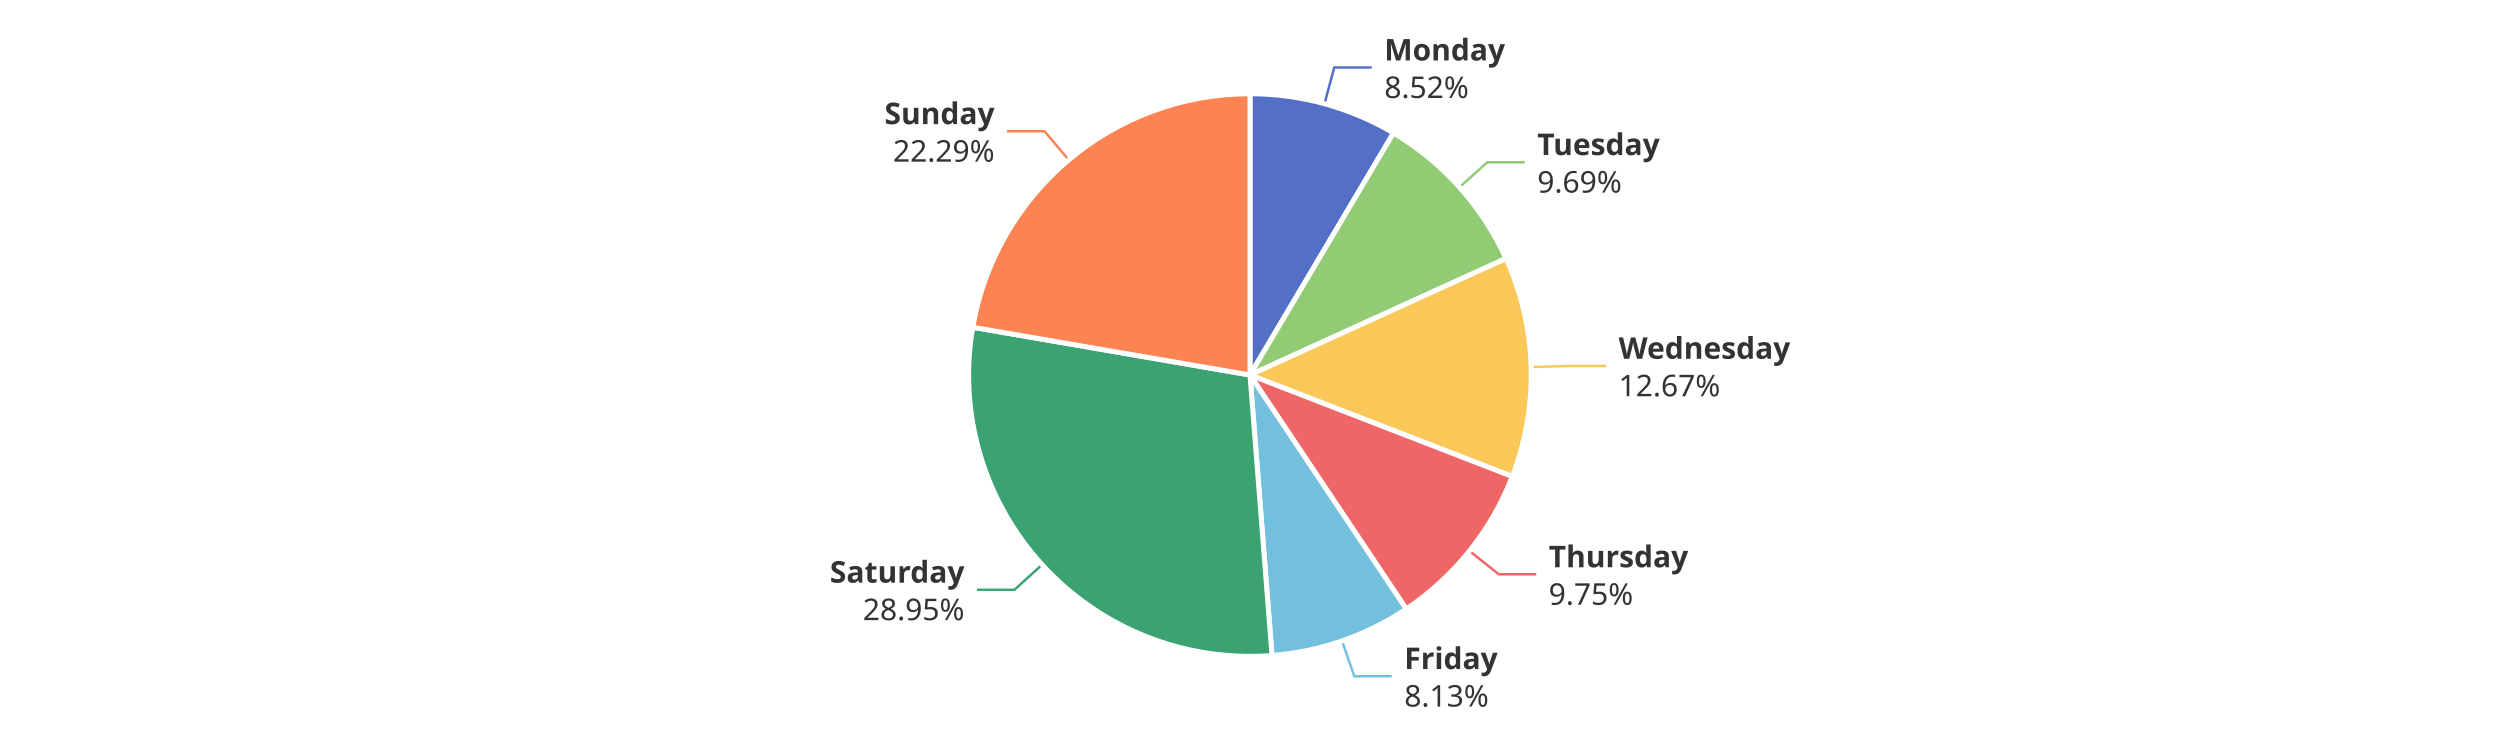
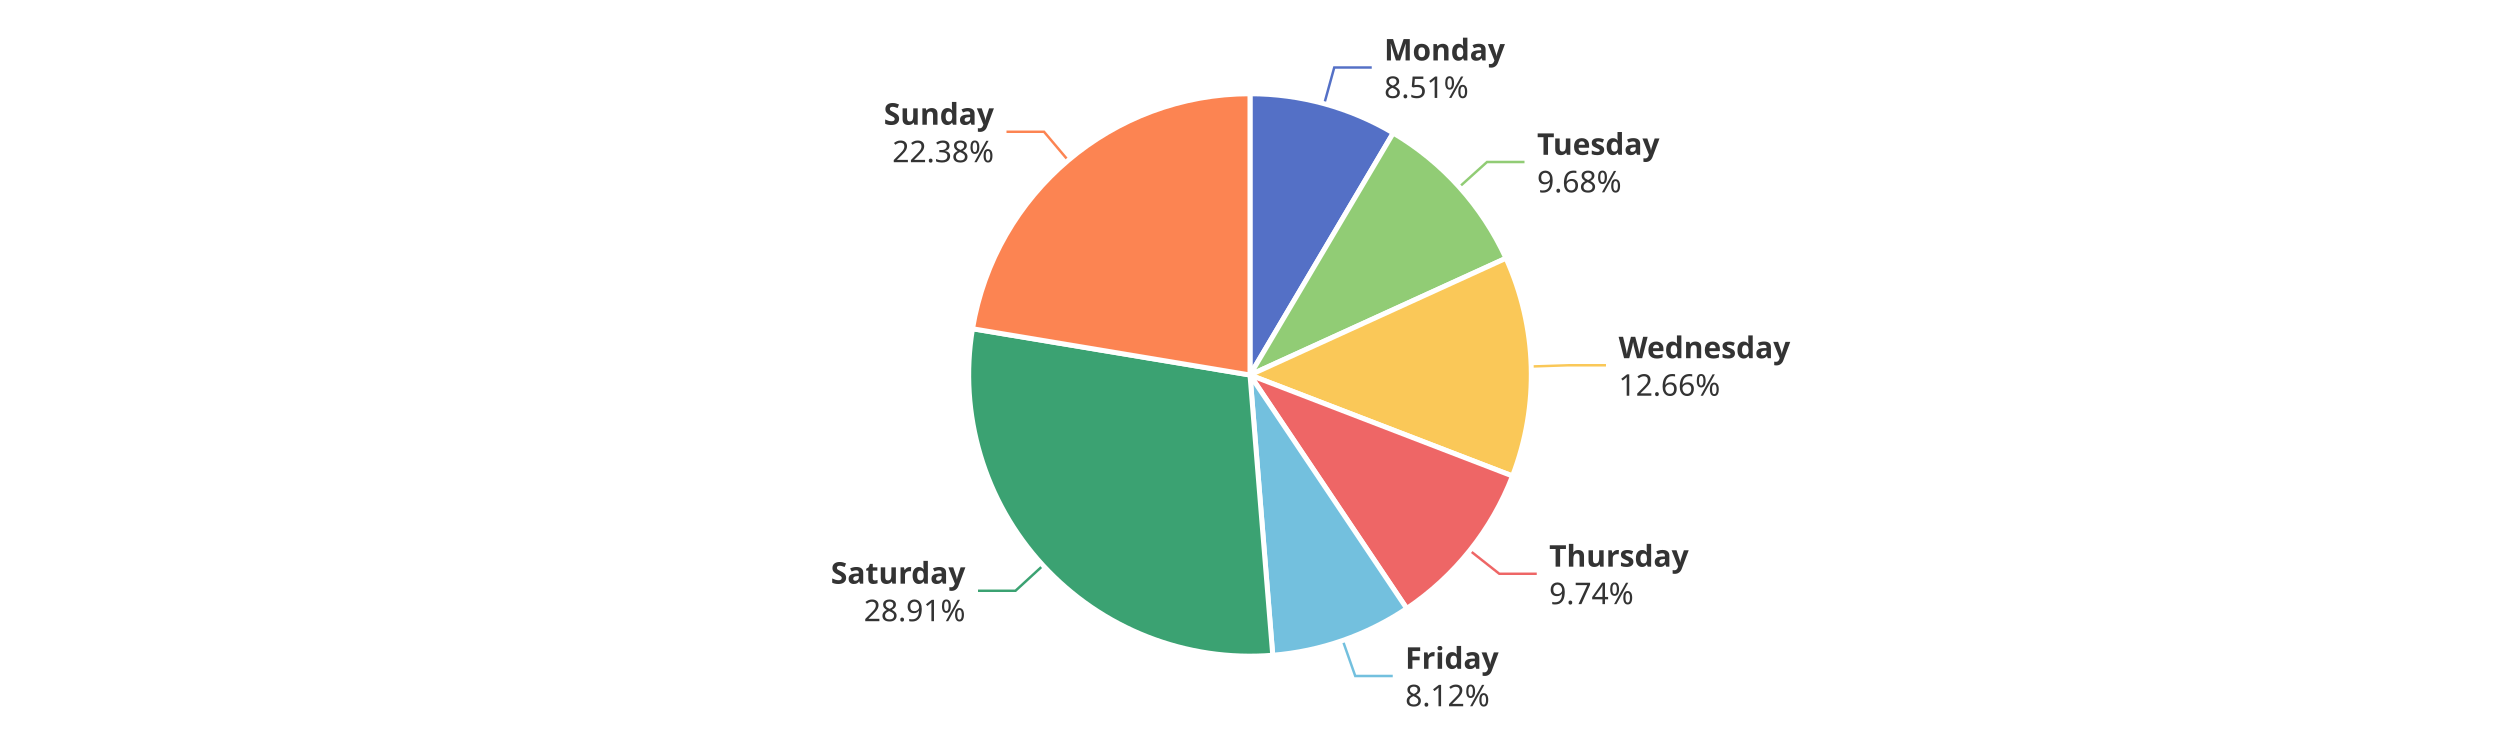
<svg xmlns="http://www.w3.org/2000/svg" width="1000" height="300" version="1.1" baseProfile="full" viewBox="0 0 1000 300">
  <rect width="1000" height="300" x="0" y="0" id="0" fill="#ffffff" />
-   <polyline points="529.8 41.5 533.7 27 548.7 27" fill="none" stroke="#5470c6" />
-   <polyline points="583.8 74.9 594.9 64.9 609.9 64.9" fill="none" stroke="#91cc75" />
-   <polyline points="612.5 146.8 627.4 146.4 642.4 146.4" fill="none" stroke="#fac858" />
-   <polyline points="587.8 220.4 599.5 229.7 614.5 229.7" fill="none" stroke="#ee6666" />
-   <polyline points="536.8 256.3 541.7 270.5 556.7 270.5" fill="none" stroke="#73c0de" />
-   <polyline points="416.9 225.8 405.8 235.9 390.8 235.9" fill="none" stroke="#3ba272" />
-   <polyline points="427.5 64 417.8 52.5 402.8 52.5" fill="none" stroke="#fc8452" />
-   <path d="M500 37.5A112.5 112.5 0 0 1 557.4 53.2L500 150Z" fill="#5470c6" stroke="#fff" stroke-width="2" stroke-linejoin="round" />
-   <path d="M557.4 53.2A112.5 112.5 0 0 1 602.4 103.4L500 150Z" fill="#91cc75" stroke="#fff" stroke-width="2" stroke-linejoin="round" />
-   <path d="M602.4 103.4A112.5 112.5 0 0 1 604.9 190.6L500 150Z" fill="#fac858" stroke="#fff" stroke-width="2" stroke-linejoin="round" />
-   <path d="M604.9 190.6A112.5 112.5 0 0 1 562.5 243.6L500 150Z" fill="#ee6666" stroke="#fff" stroke-width="2" stroke-linejoin="round" />
-   <path d="M562.5 243.6A112.5 112.5 0 0 1 508.8 262.2L500 150Z" fill="#73c0de" stroke="#fff" stroke-width="2" stroke-linejoin="round" />
-   <path d="M508.8 262.2A112.5 112.5 0 0 1 389.1 130.9L500 150Z" fill="#3ba272" stroke="#fff" stroke-width="2" stroke-linejoin="round" />
-   <path d="M389.1 130.9A112.5 112.5 0 0 1 500 37.5L500 150Z" fill="#fc8452" stroke="#fff" stroke-width="2" stroke-linejoin="round" />
-   <path d="M0 -15l42.8 0l0 30l-42.8 0Z" transform="translate(553.7211 27.0401)" fill="none" />
-   <text dominant-baseline="central" text-anchor="start" style="font-size:12px;font-family:sans-serif;font-weight:bold;" y="-7.5" transform="translate(553.7211 27.0401)" fill="#333" stroke="rgb(255,255,255)" stroke-width="2" paint-order="stroke" stroke-miterlimit="2">Monday</text>
-   <text dominant-baseline="central" text-anchor="start" style="font-size:12px;font-family:sans-serif;" y="7.5" transform="translate(553.7211 27.0401)" fill="#333" stroke="rgb(255,255,255)" stroke-width="2" paint-order="stroke" stroke-miterlimit="2">8.52%</text>
-   <path d="M0 -15l46.2 0l0 30l-46.2 0Z" transform="translate(614.9205 64.8745)" fill="none" />
-   <text dominant-baseline="central" text-anchor="start" style="font-size:12px;font-family:sans-serif;font-weight:bold;" y="-7.5" transform="translate(614.9205 64.8745)" fill="#333" stroke="rgb(255,255,255)" stroke-width="2" paint-order="stroke" stroke-miterlimit="2">Tuesday</text>
-   <text dominant-baseline="central" text-anchor="start" style="font-size:12px;font-family:sans-serif;" y="7.5" transform="translate(614.9205 64.8745)" fill="#333" stroke="rgb(255,255,255)" stroke-width="2" paint-order="stroke" stroke-miterlimit="2">9.69%</text>
-   <path d="M0 -15l63.6 0l0 30l-63.6 0Z" transform="translate(647.4479 146.3555)" fill="none" />
-   <text dominant-baseline="central" text-anchor="start" style="font-size:12px;font-family:sans-serif;font-weight:bold;" y="-7.5" transform="translate(647.4479 146.3555)" fill="#333" stroke="rgb(255,255,255)" stroke-width="2" paint-order="stroke" stroke-miterlimit="2">Wednesday</text>
-   <text dominant-baseline="central" text-anchor="start" style="font-size:12px;font-family:sans-serif;" y="7.5" transform="translate(647.4479 146.3555)" fill="#333" stroke="rgb(255,255,255)" stroke-width="2" paint-order="stroke" stroke-miterlimit="2">12.67%</text>
-   <path d="M0 -15l50.2 0l0 30l-50.2 0Z" transform="translate(619.4798 229.7497)" fill="none" />
-   <text dominant-baseline="central" text-anchor="start" style="font-size:12px;font-family:sans-serif;font-weight:bold;" y="-7.5" transform="translate(619.4798 229.7497)" fill="#333" stroke="rgb(255,255,255)" stroke-width="2" paint-order="stroke" stroke-miterlimit="2">Thursday</text>
-   <text dominant-baseline="central" text-anchor="start" style="font-size:12px;font-family:sans-serif;" y="7.5" transform="translate(619.4798 229.7497)" fill="#333" stroke="rgb(255,255,255)" stroke-width="2" paint-order="stroke" stroke-miterlimit="2">9.75%</text>
-   <path d="M0 -15l34.2 0l0 30l-34.2 0Z" transform="translate(561.7161 270.4824)" fill="none" />
-   <text dominant-baseline="central" text-anchor="start" style="font-size:12px;font-family:sans-serif;font-weight:bold;" y="-7.5" transform="translate(561.7161 270.4824)" fill="#333" stroke="rgb(255,255,255)" stroke-width="2" paint-order="stroke" stroke-miterlimit="2">Friday</text>
-   <text dominant-baseline="central" text-anchor="start" style="font-size:12px;font-family:sans-serif;" y="7.5" transform="translate(561.7161 270.4824)" fill="#333" stroke="rgb(255,255,255)" stroke-width="2" paint-order="stroke" stroke-miterlimit="2">8.13%</text>
-   <path d="M-48.2 -15l48.2 0l0 30l-48.2 0Z" transform="translate(385.778 235.8979)" fill="none" />
-   <text dominant-baseline="central" text-anchor="end" style="font-size:12px;font-family:sans-serif;font-weight:bold;" y="-7.5" transform="translate(385.778 235.8979)" fill="#333" stroke="rgb(255,255,255)" stroke-width="2" paint-order="stroke" stroke-miterlimit="2">Saturday</text>
-   <text dominant-baseline="central" text-anchor="end" style="font-size:12px;font-family:sans-serif;" y="7.5" transform="translate(385.778 235.8979)" fill="#333" stroke="rgb(255,255,255)" stroke-width="2" paint-order="stroke" stroke-miterlimit="2">28.95%</text>
-   <path d="M-40.9 -15l40.9 0l0 30l-40.9 0Z" transform="translate(397.8368 52.5041)" fill="none" />
-   <text dominant-baseline="central" text-anchor="end" style="font-size:12px;font-family:sans-serif;font-weight:bold;" y="-7.5" transform="translate(397.8368 52.5041)" fill="#333" stroke="rgb(255,255,255)" stroke-width="2" paint-order="stroke" stroke-miterlimit="2">Sunday</text>
-   <text dominant-baseline="central" text-anchor="end" style="font-size:12px;font-family:sans-serif;" y="7.5" transform="translate(397.8368 52.5041)" fill="#333" stroke="rgb(255,255,255)" stroke-width="2" paint-order="stroke" stroke-miterlimit="2">22.29%</text>
+   <polyline points="529.7 41.5 533.7 27 548.7 27" fill="none" stroke="#5470c6" />
+   <polyline points="583.7 74.8 594.8 64.8 609.8 64.8" fill="none" stroke="#91cc75" />
+   <polyline points="612.4 146.6 627.4 146.1 642.4 146.1" fill="none" stroke="#fac858" />
+   <polyline points="587.9 220.2 599.7 229.5 614.7 229.5" fill="none" stroke="#ee6666" />
+   <polyline points="537.1 256.2 542.1 270.4 557.1 270.4" fill="none" stroke="#73c0de" />
+   <polyline points="417.2 226.2 406.2 236.3 391.2 236.3" fill="none" stroke="#3ba272" />
+   <polyline points="427.3 64.2 417.6 52.7 402.6 52.7" fill="none" stroke="#fc8452" />
+   <path d="M500 37.5A112.5 112.5 0 0 1 557.3 53.2L500 150Z" fill="#5470c6" stroke="#fff" stroke-width="2" stroke-linejoin="round" />
+   <path d="M557.3 53.2A112.5 112.5 0 0 1 602.4 103.3L500 150Z" fill="#91cc75" stroke="#fff" stroke-width="2" stroke-linejoin="round" />
+   <path d="M602.4 103.3A112.5 112.5 0 0 1 605 190.4L500 150Z" fill="#fac858" stroke="#fff" stroke-width="2" stroke-linejoin="round" />
+   <path d="M605 190.4A112.5 112.5 0 0 1 562.7 243.4L500 150Z" fill="#ee6666" stroke="#fff" stroke-width="2" stroke-linejoin="round" />
+   <path d="M562.7 243.4A112.5 112.5 0 0 1 509.1 262.1L500 150Z" fill="#73c0de" stroke="#fff" stroke-width="2" stroke-linejoin="round" />
+   <path d="M509.1 262.1A112.5 112.5 0 0 1 389 131.5L500 150Z" fill="#3ba272" stroke="#fff" stroke-width="2" stroke-linejoin="round" />
+   <path d="M389 131.5A112.5 112.5 0 0 1 500 37.5L500 150Z" fill="#fc8452" stroke="#fff" stroke-width="2" stroke-linejoin="round" />
+   <path d="M0 -15l42.8 0l0 30l-42.8 0Z" transform="translate(553.6792 27.0286)" fill="none" />
+   <text dominant-baseline="central" text-anchor="start" style="font-size:12px;font-family:sans-serif;font-weight:bold;" y="-7.5" transform="translate(553.6792 27.0286)" fill="#333" stroke="rgb(255,255,255)" stroke-width="2" paint-order="stroke" stroke-miterlimit="2">Monday</text>
+   <text dominant-baseline="central" text-anchor="start" style="font-size:12px;font-family:sans-serif;" y="7.5" transform="translate(553.6792 27.0286)" fill="#333" stroke="rgb(255,255,255)" stroke-width="2" paint-order="stroke" stroke-miterlimit="2">8.51%</text>
+   <path d="M0 -15l46.2 0l0 30l-46.2 0Z" transform="translate(614.8331 64.7772)" fill="none" />
+   <text dominant-baseline="central" text-anchor="start" style="font-size:12px;font-family:sans-serif;font-weight:bold;" y="-7.5" transform="translate(614.8331 64.7772)" fill="#333" stroke="rgb(255,255,255)" stroke-width="2" paint-order="stroke" stroke-miterlimit="2">Tuesday</text>
+   <text dominant-baseline="central" text-anchor="start" style="font-size:12px;font-family:sans-serif;" y="7.5" transform="translate(614.8331 64.7772)" fill="#333" stroke="rgb(255,255,255)" stroke-width="2" paint-order="stroke" stroke-miterlimit="2">9.68%</text>
+   <path d="M0 -15l63.6 0l0 30l-63.6 0Z" transform="translate(647.4414 146.1356)" fill="none" />
+   <text dominant-baseline="central" text-anchor="start" style="font-size:12px;font-family:sans-serif;font-weight:bold;" y="-7.5" transform="translate(647.4414 146.1356)" fill="#333" stroke="rgb(255,255,255)" stroke-width="2" paint-order="stroke" stroke-miterlimit="2">Wednesday</text>
+   <text dominant-baseline="central" text-anchor="start" style="font-size:12px;font-family:sans-serif;" y="7.5" transform="translate(647.4414 146.1356)" fill="#333" stroke="rgb(255,255,255)" stroke-width="2" paint-order="stroke" stroke-miterlimit="2">12.66%</text>
+   <path d="M0 -15l50.2 0l0 30l-50.2 0Z" transform="translate(619.6728 229.5084)" fill="none" />
+   <text dominant-baseline="central" text-anchor="start" style="font-size:12px;font-family:sans-serif;font-weight:bold;" y="-7.5" transform="translate(619.6728 229.5084)" fill="#333" stroke="rgb(255,255,255)" stroke-width="2" paint-order="stroke" stroke-miterlimit="2">Thursday</text>
+   <text dominant-baseline="central" text-anchor="start" style="font-size:12px;font-family:sans-serif;" y="7.5" transform="translate(619.6728 229.5084)" fill="#333" stroke="rgb(255,255,255)" stroke-width="2" paint-order="stroke" stroke-miterlimit="2">9.74%</text>
+   <path d="M0 -15l34.2 0l0 30l-34.2 0Z" transform="translate(562.0903 270.3522)" fill="none" />
+   <text dominant-baseline="central" text-anchor="start" style="font-size:12px;font-family:sans-serif;font-weight:bold;" y="-7.5" transform="translate(562.0903 270.3522)" fill="#333" stroke="rgb(255,255,255)" stroke-width="2" paint-order="stroke" stroke-miterlimit="2">Friday</text>
+   <text dominant-baseline="central" text-anchor="start" style="font-size:12px;font-family:sans-serif;" y="7.5" transform="translate(562.0903 270.3522)" fill="#333" stroke="rgb(255,255,255)" stroke-width="2" paint-order="stroke" stroke-miterlimit="2">8.12%</text>
+   <path d="M-48.2 -15l48.2 0l0 30l-48.2 0Z" transform="translate(386.1638 236.3193)" fill="none" />
+   <text dominant-baseline="central" text-anchor="end" style="font-size:12px;font-family:sans-serif;font-weight:bold;" y="-7.5" transform="translate(386.1638 236.3193)" fill="#333" stroke="rgb(255,255,255)" stroke-width="2" paint-order="stroke" stroke-miterlimit="2">Saturday</text>
+   <text dominant-baseline="central" text-anchor="end" style="font-size:12px;font-family:sans-serif;" y="7.5" transform="translate(386.1638 236.3193)" fill="#333" stroke="rgb(255,255,255)" stroke-width="2" paint-order="stroke" stroke-miterlimit="2">28.91%</text>
+   <path d="M-40.9 -15l40.9 0l0 30l-40.9 0Z" transform="translate(397.5683 52.731)" fill="none" />
+   <text dominant-baseline="central" text-anchor="end" style="font-size:12px;font-family:sans-serif;font-weight:bold;" y="-7.5" transform="translate(397.5683 52.731)" fill="#333" stroke="rgb(255,255,255)" stroke-width="2" paint-order="stroke" stroke-miterlimit="2">Sunday</text>
+   <text dominant-baseline="central" text-anchor="end" style="font-size:12px;font-family:sans-serif;" y="7.5" transform="translate(397.5683 52.731)" fill="#333" stroke="rgb(255,255,255)" stroke-width="2" paint-order="stroke" stroke-miterlimit="2">22.38%</text>
</svg>
